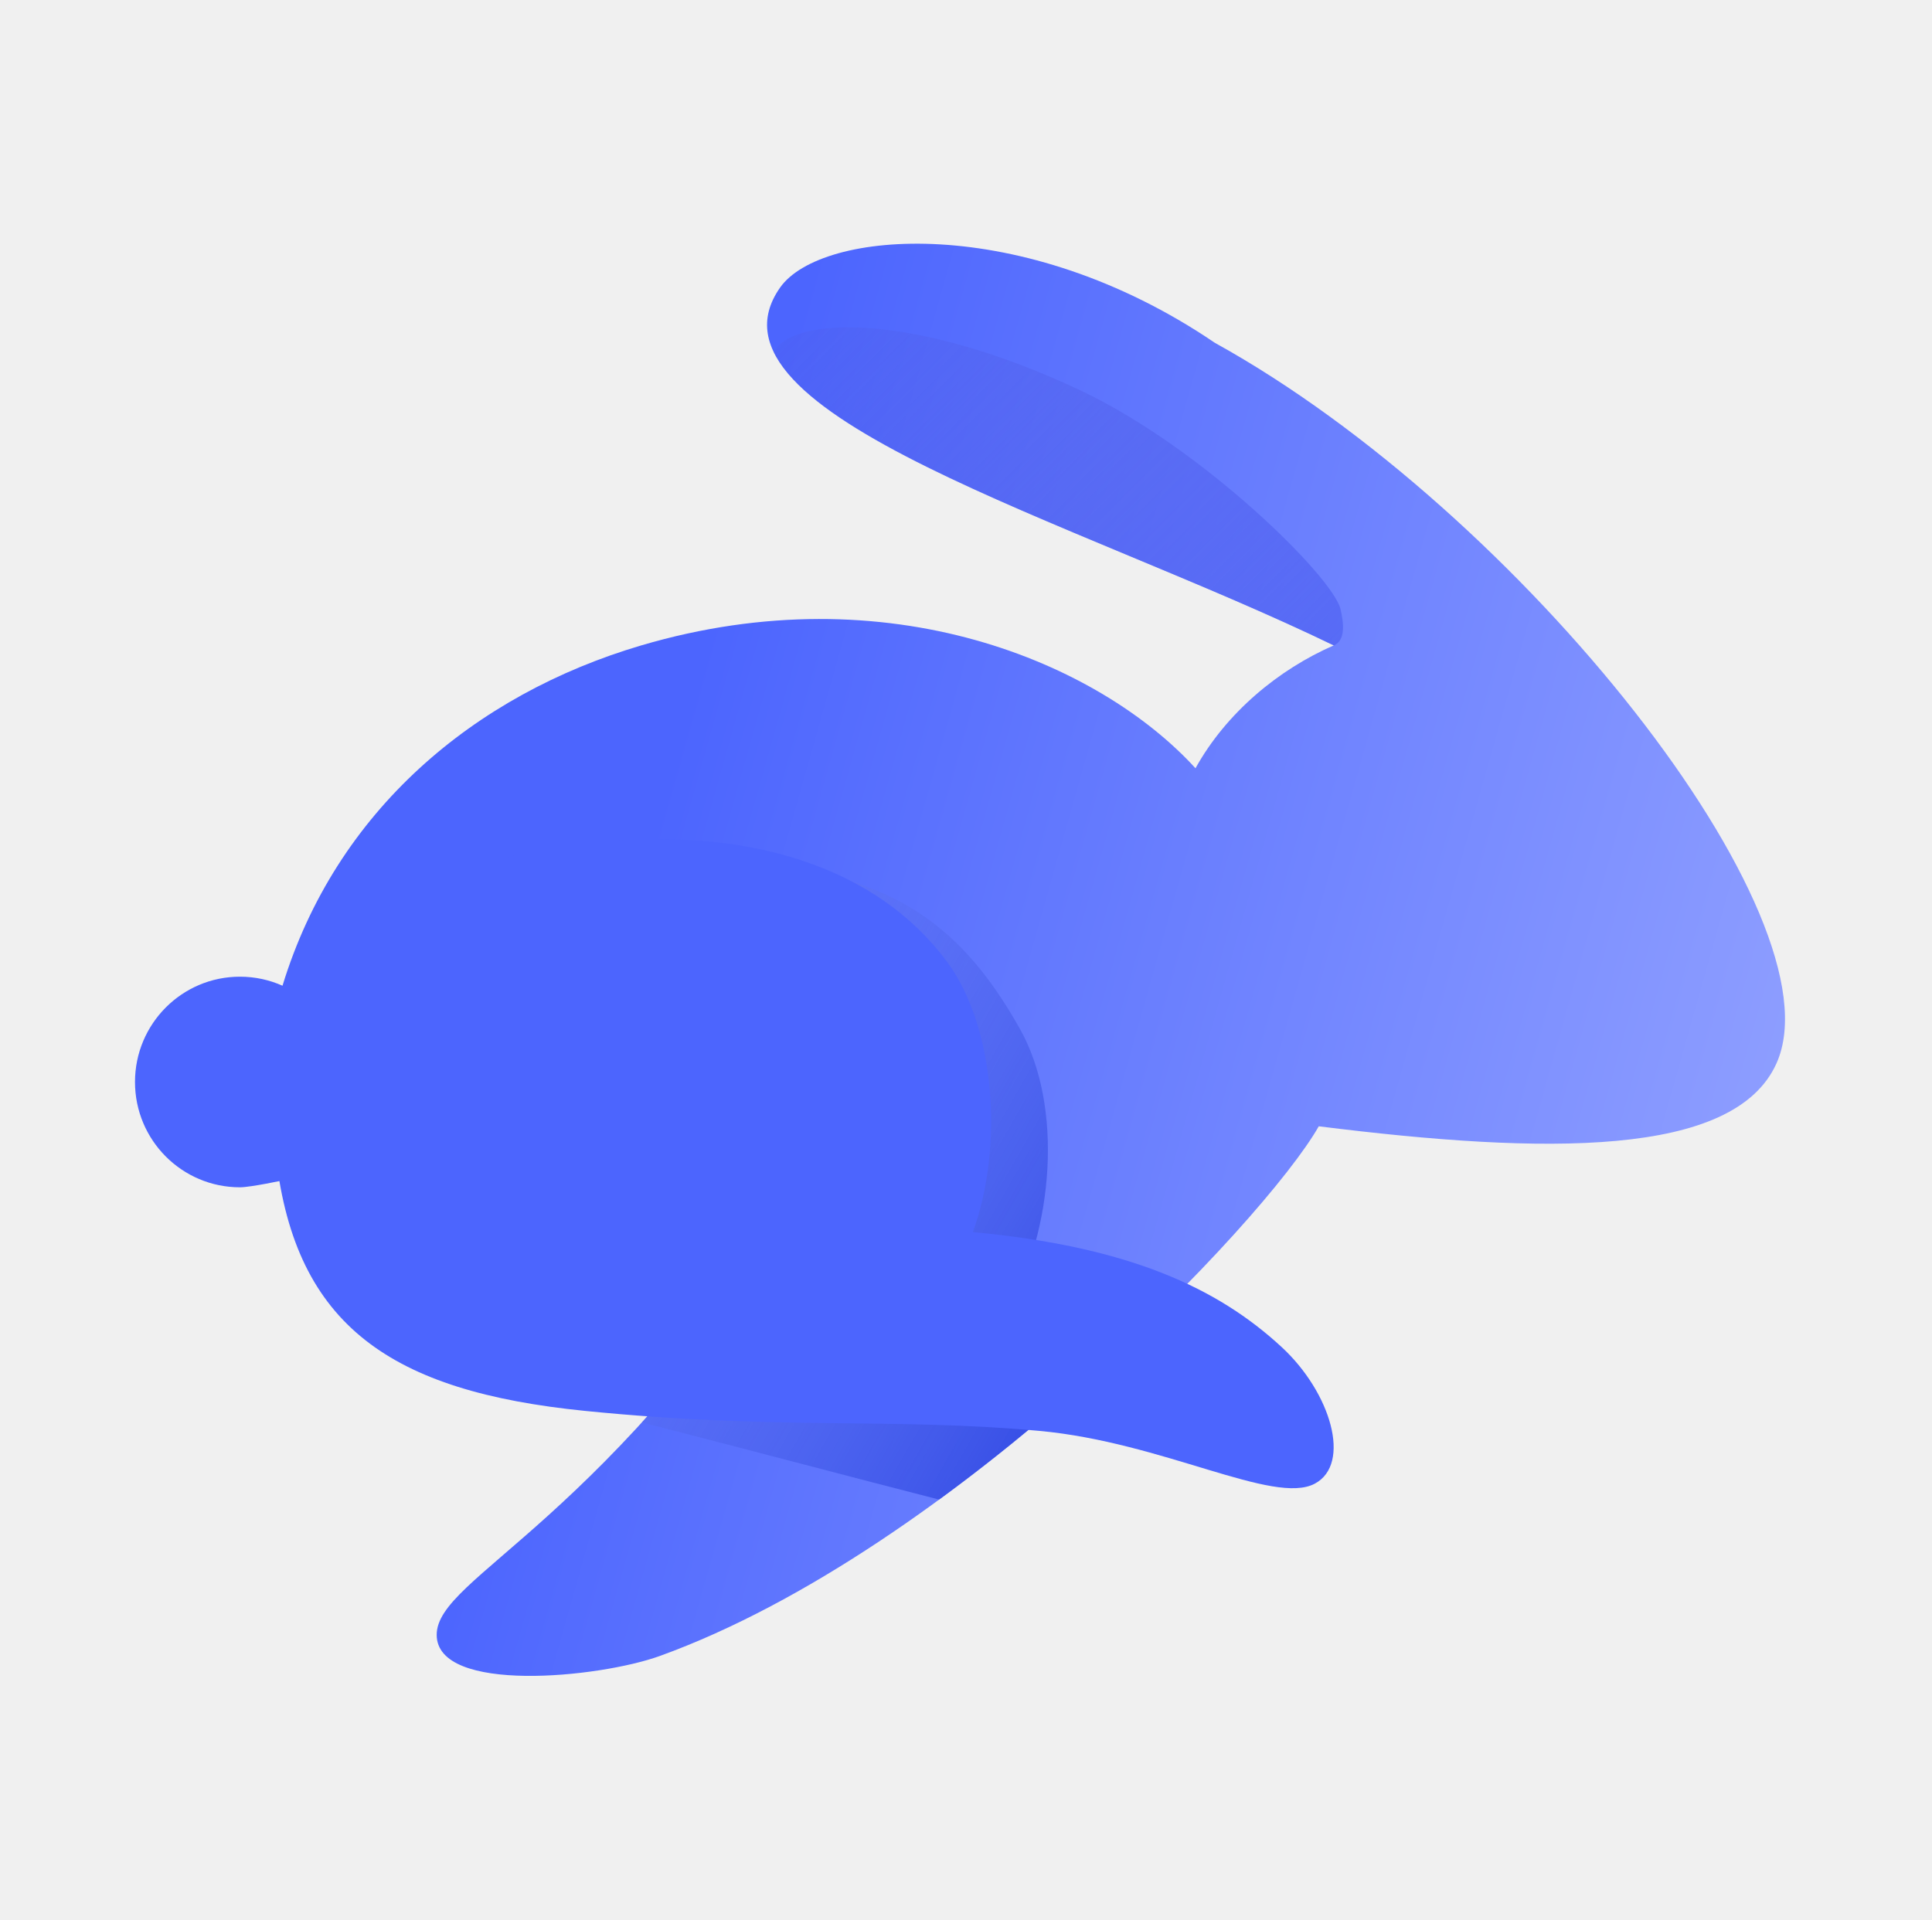
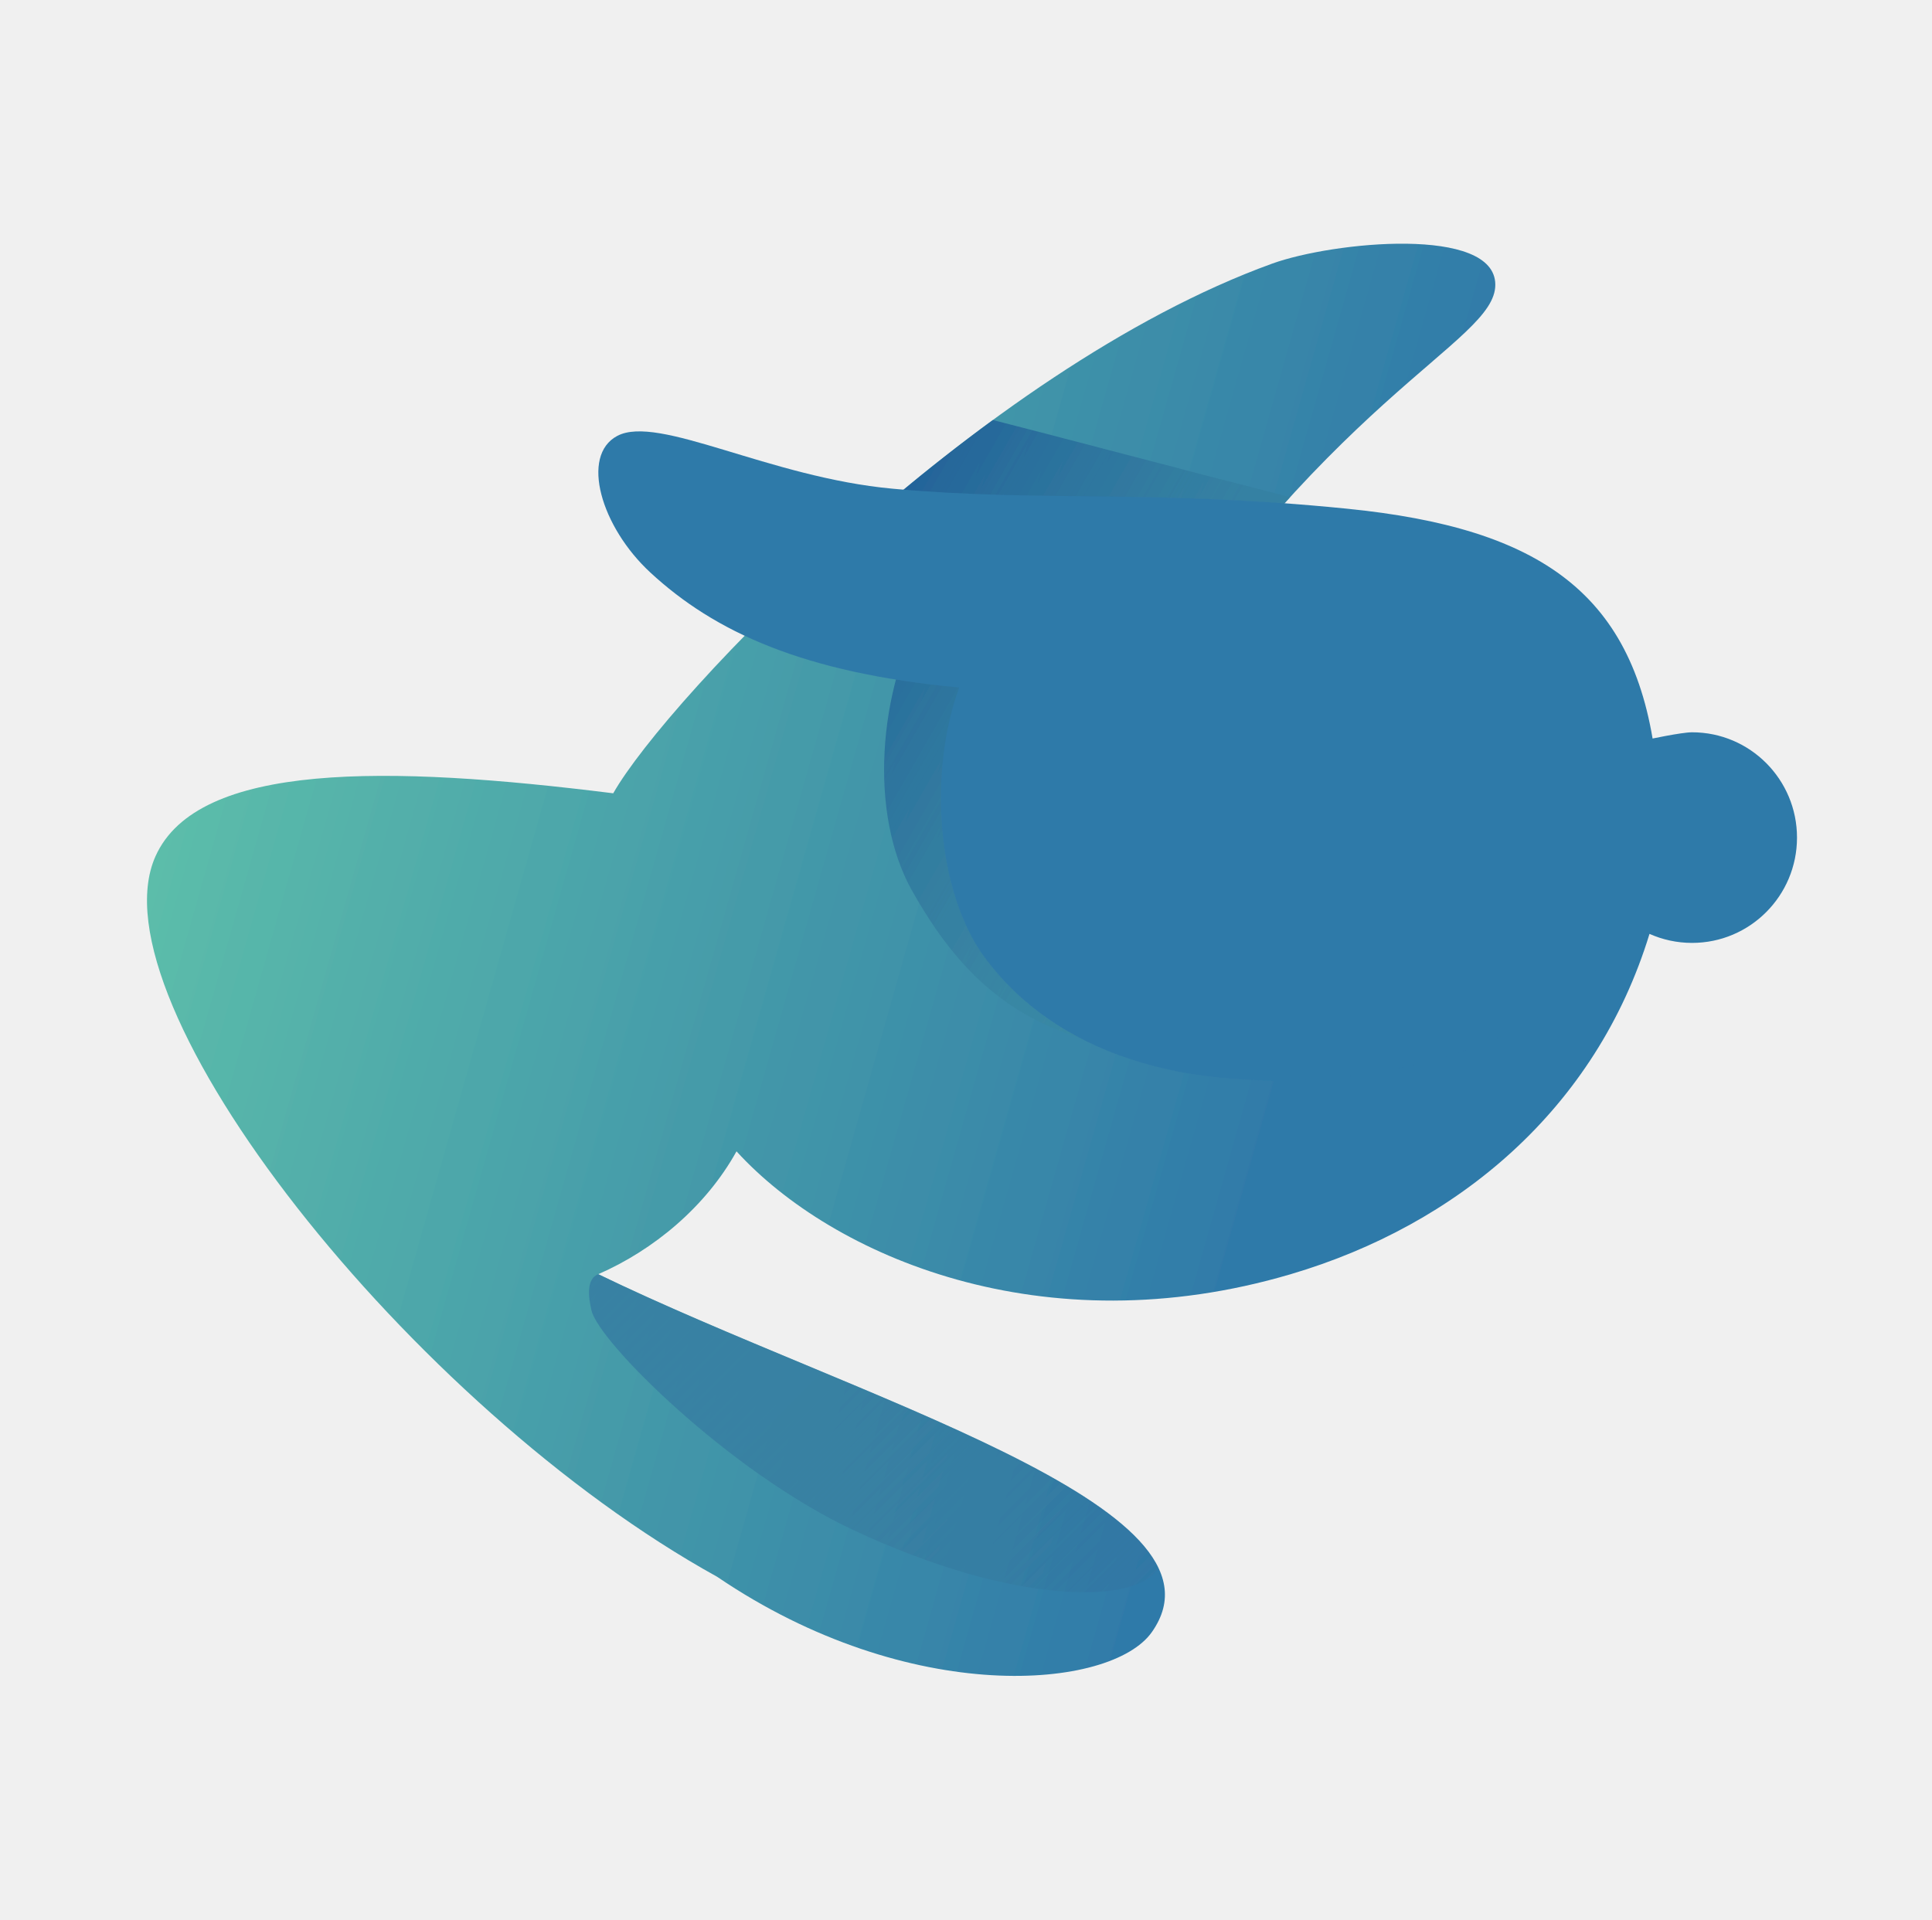
<svg xmlns="http://www.w3.org/2000/svg" width="161" height="160" viewBox="0 0 161 160" fill="none">
-   <g clip-path="url(#clip0_355_3988)">
-     <path d="M148.047 88.617C153.448 76.507 126.749 42.673 101.243 28.577C85.166 17.657 68.413 19.158 65.02 23.952C57.574 34.475 89.677 43.391 111.146 53.795C106.531 55.807 102.182 59.418 99.624 64.035C91.62 55.264 74.053 47.711 53.439 53.795C39.548 57.895 28.004 67.561 23.542 82.16C22.457 81.677 21.257 81.408 19.994 81.408C15.165 81.408 11.25 85.338 11.25 90.185C11.25 95.033 15.165 98.963 19.994 98.963C20.889 98.963 23.688 98.36 23.688 98.36L68.413 98.685C50.527 127.168 36.391 131.331 36.391 136.266C36.391 141.2 49.916 139.863 54.995 138.024C79.306 129.219 105.417 101.777 109.897 93.878C128.713 96.234 144.526 96.513 148.047 88.617Z" fill="url(#paint0_linear_355_3988)" />
-     <path d="M64.484 29.359C65.995 26.338 76.204 26.001 90.068 32.556C100.244 37.367 111.081 48.108 111.709 50.771C111.982 51.929 112.142 53.405 111.147 53.798C111.146 53.798 111.145 53.797 111.143 53.796L111.146 53.795C93.444 45.216 68.513 37.649 64.484 29.359Z" fill="url(#paint1_linear_355_3988)" />
-     <path d="M58.669 71.877C73.515 71.877 79.904 76.7 84.994 85.759C88.62 92.214 87.815 102.425 83.975 109.322C87.575 110.217 90.742 111.205 93.545 112.281C88.998 116.531 83.794 120.944 78.259 124.991C70.723 123.061 63.876 121.228 53.492 118.557C57.93 113.696 63 107.305 68.413 98.685L28.269 98.393C28.13 96.764 28.088 94.993 28.129 93.06C28.52 74.639 50.504 71.877 58.669 71.877Z" fill="url(#paint2_linear_355_3988)" />
-     <path d="M23.006 96.5C24.646 110.494 32.569 115.978 48.759 117.601C64.949 119.224 74.236 118.136 86.6 119.265C96.927 120.208 106.147 125.49 109.567 123.664C112.646 122.022 110.923 116.087 106.804 112.279C101.465 107.343 94.075 103.911 81.073 102.694C83.664 95.572 82.938 85.586 78.913 80.153C73.094 72.298 62.353 68.746 48.759 70.298C34.557 71.919 20.948 78.938 23.006 96.5Z" fill="url(#paint3_linear_355_3988)" />
+   <defs>
+     <filter id="greenFilter">
+       <feColorMatrix type="matrix" values="0.4 0 0 0 0  0 1.5 0 0 0  0 0 0.4 0 0  0 0 0 1 0" />
+     </filter>
+   </defs>
+   <g transform="rotate(180 80.5 80.0)" style="filter: url(#greenFilter)">
+     <g clip-path="url(#clip0_355_3988)">
+       <path d="M148.047 88.617C153.448 76.507 126.749 42.673 101.243 28.577C85.166 17.657 68.413 19.158 65.02 23.952C57.574 34.475 89.677 43.391 111.146 53.795C106.531 55.807 102.182 59.418 99.624 64.035C91.62 55.264 74.053 47.711 53.439 53.795C39.548 57.895 28.004 67.561 23.542 82.16C22.457 81.677 21.257 81.408 19.994 81.408C15.165 81.408 11.25 85.338 11.25 90.185C11.25 95.033 15.165 98.963 19.994 98.963C20.889 98.963 23.688 98.36 23.688 98.36L68.413 98.685C50.527 127.168 36.391 131.331 36.391 136.266C36.391 141.2 49.916 139.863 54.995 138.024C79.306 129.219 105.417 101.777 109.897 93.878C128.713 96.234 144.526 96.513 148.047 88.617Z" fill="url(#paint0_linear_355_3988)" />
+       <path d="M64.484 29.359C65.995 26.338 76.204 26.001 90.068 32.556C100.244 37.367 111.081 48.108 111.709 50.771C111.982 51.929 112.142 53.405 111.147 53.798C111.146 53.798 111.145 53.797 111.143 53.796L111.146 53.795C93.444 45.216 68.513 37.649 64.484 29.359Z" fill="url(#paint1_linear_355_3988)" />
+       <path d="M58.669 71.877C73.515 71.877 79.904 76.7 84.994 85.759C88.62 92.214 87.815 102.425 83.975 109.322C87.575 110.217 90.742 111.205 93.545 112.281C88.998 116.531 83.794 120.944 78.259 124.991C70.723 123.061 63.876 121.228 53.492 118.557C57.93 113.696 63 107.305 68.413 98.685L28.269 98.393C28.13 96.764 28.088 94.993 28.129 93.06C28.52 74.639 50.504 71.877 58.669 71.877Z" fill="url(#paint2_linear_355_3988)" />
+       <path d="M23.006 96.5C24.646 110.494 32.569 115.978 48.759 117.601C64.949 119.224 74.236 118.136 86.6 119.265C96.927 120.208 106.147 125.49 109.567 123.664C112.646 122.022 110.923 116.087 106.804 112.279C101.465 107.343 94.075 103.911 81.073 102.694C83.664 95.572 82.938 85.586 78.913 80.153C73.094 72.298 62.353 68.746 48.759 70.298C34.557 71.919 20.948 78.938 23.006 96.5Z" fill="url(#paint3_linear_355_3988)" />
+     </g>
+     <defs>
+       <linearGradient id="paint0_linear_355_3988" x1="51.822" y1="77.893" x2="146.938" y2="104.764" gradientUnits="userSpaceOnUse">
+         <stop stop-color="#4C65FE" />
+         <stop offset="1" stop-color="#8F9FFF" />
+       </linearGradient>
+       <linearGradient id="paint1_linear_355_3988" x1="130.877" y1="76.079" x2="62.025" y2="7.321" gradientUnits="userSpaceOnUse">
+         <stop stop-color="#4C65FE" />
+         <stop offset="1" stop-color="#5156D8" stop-opacity="0" />
+       </linearGradient>
+       <linearGradient id="paint2_linear_355_3988" x1="95.454" y1="114.683" x2="29.442" y2="76.875" gradientUnits="userSpaceOnUse">
+         <stop stop-color="#2D46E2" />
+         <stop offset="1" stop-color="#8697FF" stop-opacity="0" />
+       </linearGradient>
+       <linearGradient id="paint3_linear_355_3988" x1="57.497" y1="77.181" x2="102.242" y2="133.819" gradientUnits="userSpaceOnUse">
+         <stop stop-color="#4C65FE" />
+         <stop offset="1" stop-color="#4C65FE" />
+       </linearGradient>
+       <clipPath id="clip0_355_3988">
+         <rect width="160" height="160" fill="white" transform="translate(0.5)" />
+       </clipPath>
+     </defs>
  </g>
-   <defs>
-     <linearGradient id="paint0_linear_355_3988" x1="51.822" y1="77.893" x2="146.938" y2="104.764" gradientUnits="userSpaceOnUse">
-       <stop stop-color="#4C65FE" />
-       <stop offset="1" stop-color="#8F9FFF" />
-     </linearGradient>
-     <linearGradient id="paint1_linear_355_3988" x1="130.877" y1="76.079" x2="62.025" y2="7.321" gradientUnits="userSpaceOnUse">
-       <stop stop-color="#4C65FE" />
-       <stop offset="1" stop-color="#5156D8" stop-opacity="0" />
-     </linearGradient>
-     <linearGradient id="paint2_linear_355_3988" x1="95.454" y1="114.683" x2="29.442" y2="76.875" gradientUnits="userSpaceOnUse">
-       <stop stop-color="#2D46E2" />
-       <stop offset="1" stop-color="#8697FF" stop-opacity="0" />
-     </linearGradient>
-     <linearGradient id="paint3_linear_355_3988" x1="57.497" y1="77.181" x2="102.242" y2="133.819" gradientUnits="userSpaceOnUse">
-       <stop stop-color="#4C65FE" />
-       <stop offset="1" stop-color="#4C65FE" />
-     </linearGradient>
-     <clipPath id="clip0_355_3988">
-       <rect width="160" height="160" fill="white" transform="translate(0.5)" />
-     </clipPath>
-   </defs>
</svg>
